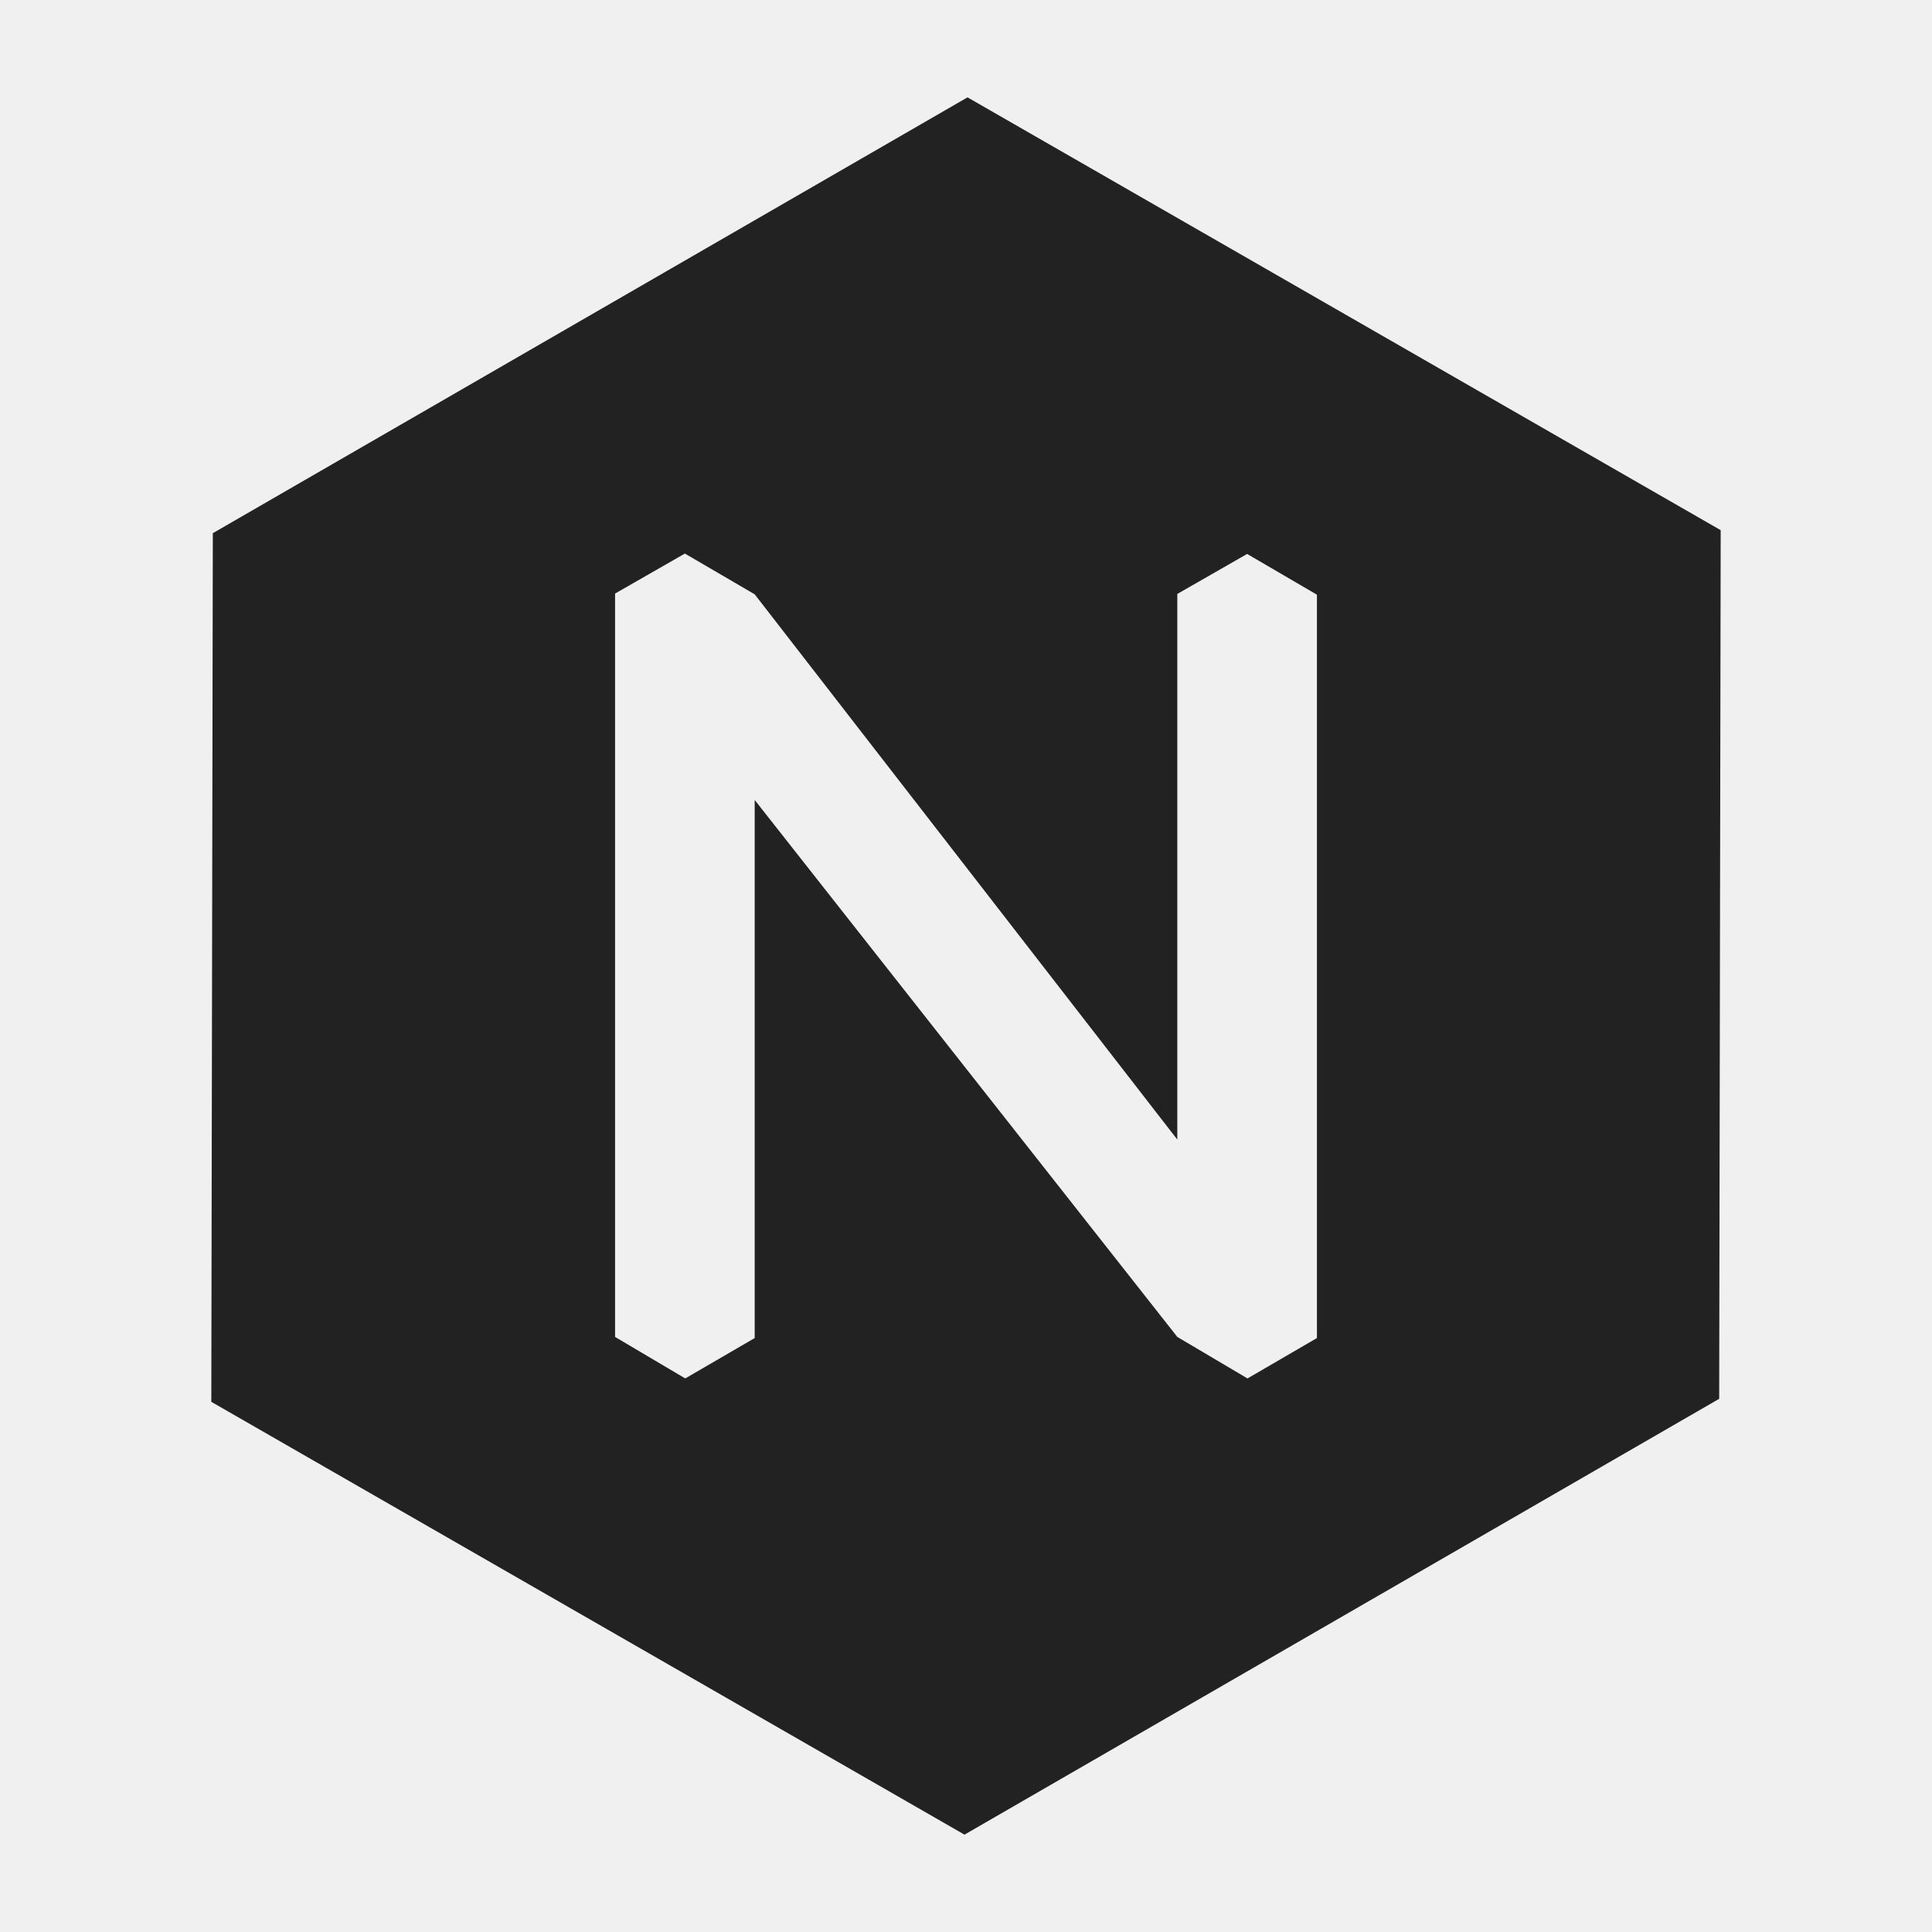
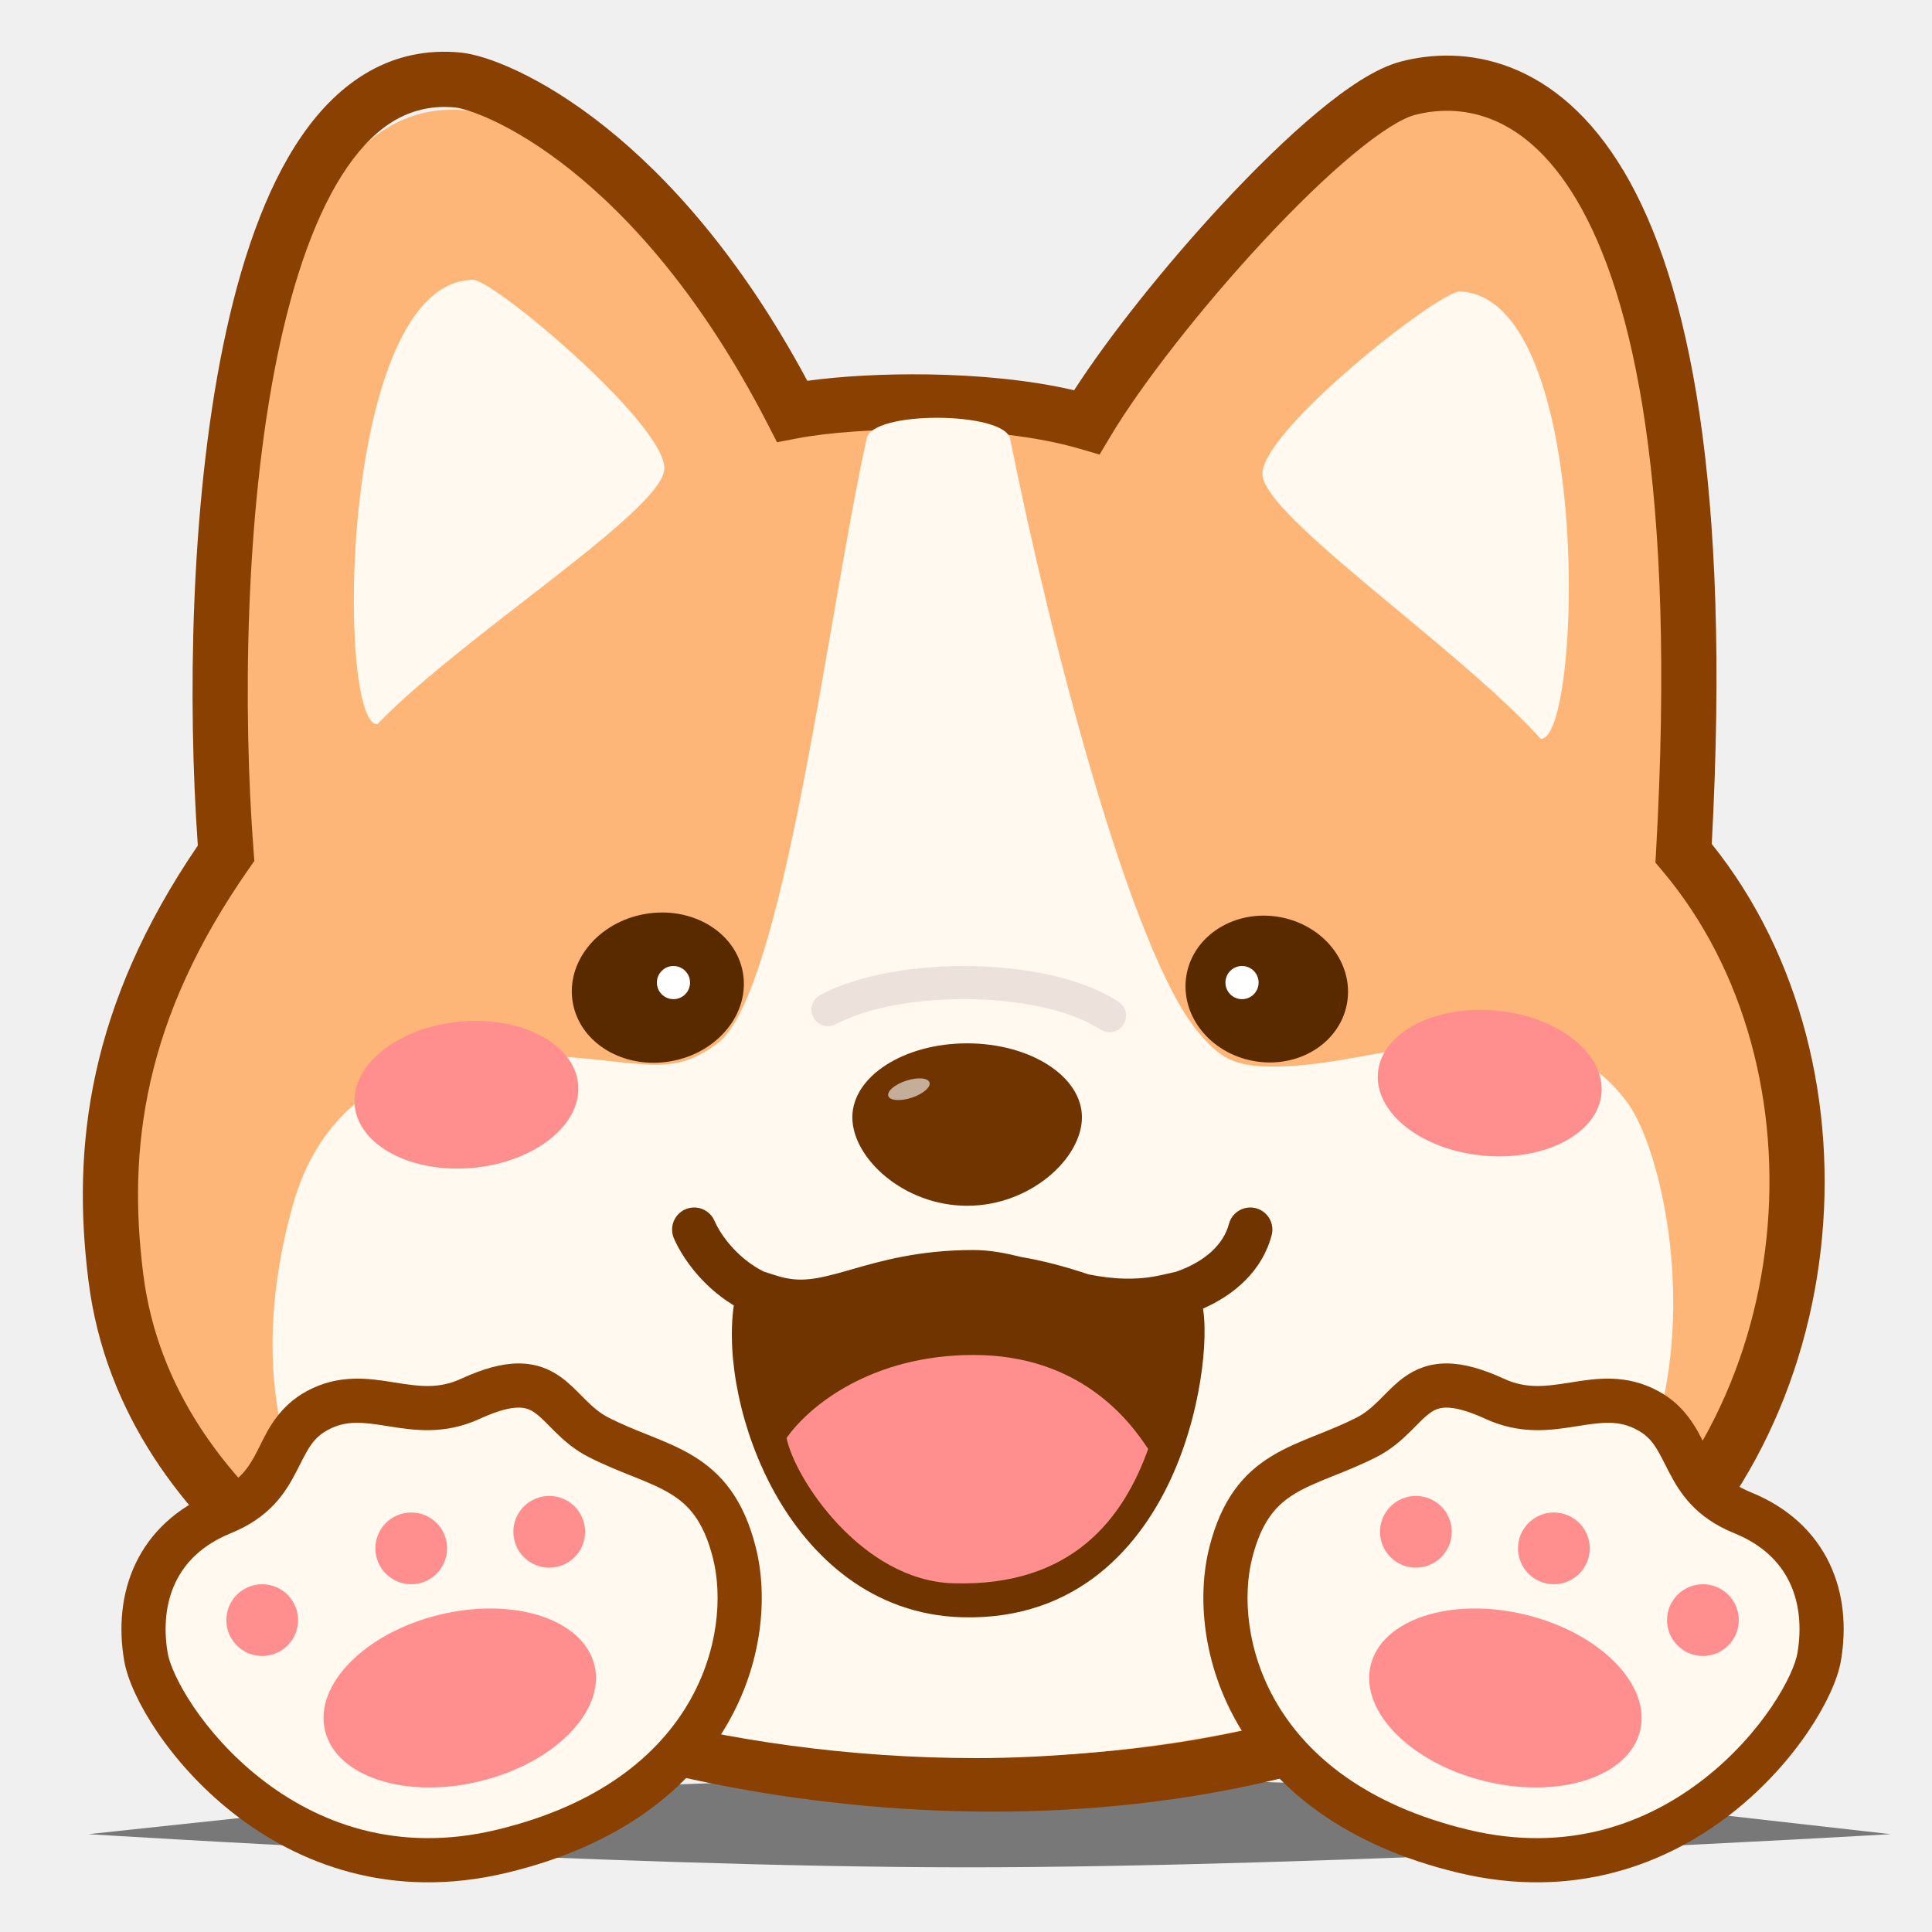
- <svg xmlns="http://www.w3.org/2000/svg" xml:space="preserve" enable-background="new 0 0 512 512" viewBox="0 0 512 512" height="512px" width="512px" y="0px" x="0px" id="NexT" version="1.1">
-   <defs id="defs3388" />
-   <path style="fill:#222222;fill-opacity:1" id="path3384" d="M 256.4,25.8 56.4,141.3 56,371.5 255.6,486.2 455.6,370.7 456,140.5 Z m 92.6,328.8 -18.4,10.7 -18.6,-11 0,0 -112,-142.3 0,142.6 -18.4,10.7 -18.6,-11 0,-197 18.5,-10.6 18.5,10.8 0,0 112,144.5 0,-144.6 18.5,-10.6 18.5,10.8 z" />
+ <svg xmlns="http://www.w3.org/2000/svg" t="1775637426165" class="icon" viewBox="0 0 1024 1024" version="1.1" p-id="1835" width="200" height="200">
+   <path d="M249.622 950.506s156.769-7.835 260.953-8.789c115.759-1.059 300.164 8.789 300.164 8.789l191.318 21.633s-298.897 17.712-491.482 17.578C321.682 989.585 46.811 972.139 46.811 972.139l202.811-21.633z" fill="#000000" opacity=".5" p-id="1836" />
+   <path d="M247.223 58.514c-116.341-11.521-131.116 246.471-119.752 394.992-57.087 81.897-65.998 153.021-57.324 221.567 16.399 129.6 151.575 195.122 216.626 221.693 107.517 43.915 367.952 86.086 552.916-51.244 122.798-91.174 138.196-282.773 46.273-392.016C907.507 71.7 802.099 44.114 747.52 58.514c-39.181 10.337-133.401 120.94-166.766 177.006-47.672-13.932-134.82-13.385-168.229-6.951C342.124 91.312 265.804 60.355 247.223 58.514z" fill="#FEB678" p-id="1837" />
+   <path d="M146.888 189.285c-17.028 83.28-18.204 187.196-12.478 261.819l0.401 5.214-2.996 4.283c-55.84 79.907-64.29 148.43-55.864 214.862 7.715 60.811 43.394 107.28 86.461 142.348 43.116 35.109 92.529 57.847 125.18 71.15 52.909 21.554 144.662 43.069 246.31 41.937 101.587-1.129 211.658-24.848 302.607-92.201 118.038-87.412 133.029-272.285 44.652-377.043l-3.751-4.447 0.328-5.81c10.933-193.246-11.993-294.558-42.054-345.363-14.798-25.012-31.039-37.315-45.539-42.958-14.634-5.696-28.865-5.143-40.366-2.118-6.557 1.726-17.879 8.572-32.982 21.153-14.52 12.104-30.881 28.072-47.259 45.694-32.867 35.36-64.667 76.127-80.949 103.412l-5.796 9.713-10.86-3.166c-22.51-6.562-51.598-9.576-79.694-10.053-28.063-0.474-53.909 1.6-69.641 4.623l-10.758 2.066-5.009-9.743c-34.965-67.994-73.198-109.752-104.401-134.603-31.741-25.284-55.442-32.519-61.036-33.072-22.733-2.247-41.352 8.426-57.356 31.627-16.346 23.698-28.611 58.892-37.151 100.677z m13.066-117.292c19.983-28.965 47.806-47.733 84.319-44.129 13.332 1.317 42.279 12.139 76.385 39.304 33.093 26.358 71.812 68.667 107.233 134.671 17.633-2.434 40.764-3.789 64.843-3.382 25.401 0.43 52.78 2.832 76.566 8.391 18.602-28.818 48.538-66.396 78.807-98.962 16.893-18.172 34.172-35.094 49.962-48.251 15.211-12.674 30.872-23.447 44.266-26.969 16.293-4.289 36.987-5.199 58.424 3.145 21.565 8.397 42.54 25.638 60.106 55.325 34.327 58.017 56.651 165.171 46.399 356.197 94.691 117.865 77.063 318.303-53.342 414.875-97.435 72.154-214.18 96.771-319.696 97.944-105.449 1.173-201.073-21.039-257.674-44.096-33.599-13.689-86.154-37.727-132.614-75.557-46.51-37.873-88.023-90.513-97.011-161.356-9.087-71.621 0.146-146.286 57.929-230.985-5.413-75.858-3.988-179.855 13.365-264.73 8.844-43.268 22.098-82.964 41.732-111.435z" fill="#894000" p-id="1838" />
+   <path d="M380.343 552.96c35.109-26.331 58.514-228.206 78.994-320.366 2.212-15.155 73.143-14.629 76.069 0 20.477 102.4 64.263 274.719 100.937 315.977 11.703 13.166 19.017 18.818 52.663 16.091 54.126-4.389 132.4-37.511 174.08 20.48 19.289 26.838 45.349 138.971-7.314 220.891-71.545 111.291-269.166 125.806-337.92 125.806-136.116 0-258.926-38.034-311.589-80.457S128.731 734.354 155.063 639.269s127.269-80.457 146.286-78.994c42.423 3.262 55.869 10.029 78.994-7.314z" fill="#FFF9F0" p-id="1839" />
+   <path d="M573.449 592.206c0 21.656-27.241 46.879-60.846 46.879-33.602 0-60.843-25.223-60.843-46.879 0-21.656 27.241-39.21 60.843-39.21 33.605 0 60.846 17.554 60.846 39.21z m-210.145 48.742a11.7 11.7 0 0 1 15.375 6.121c2.689 6.241 10.079 17.189 21.876 24.509 1.41 0.875 2.891 1.706 4.441 2.469l6.808 2.142c11.896 3.739 20.825 1.96 36.519-2.504 1.024-0.29 2.066-0.591 3.131-0.895l0.012-0.003c15.553-4.465 35.714-10.249 64.521-10.252 8.739 0 17.42 1.735 25.325 3.71 11.665 1.981 23.081 5.026 34.485 8.83 0.398 0.132 0.802 0.26 1.205 0.386 12.68 2.501 25.296 3.344 38.555 0.351l7.744-1.75c15.038-5.193 25.123-14.245 28.072-25.366a11.703 11.703 0 0 1 22.625 6.004c-5.029 18.947-19.79 31.606-36.381 38.877 0.576 3.523 0.769 7.145 0.819 10.339 0.102 6.211-0.328 13.616-1.363 21.685-2.063 16.1-6.653 35.831-15.067 55.077-16.861 38.558-50.869 78.131-111.897 76.507-47.835-1.273-80.486-31.92-99.392-65.814-18.245-32.712-25.758-71.835-21.782-99.463l-0.723-0.442c-16.428-10.199-26.729-25.158-31.03-35.141a11.703 11.703 0 0 1 6.124-15.378z" fill="#6F3400" p-id="1840" />
+   <path d="M515.982 718.166c-53.64 0-86.9 26.63-99.068 43.982 4.055 20.957 39.497 75.53 88.251 77.028C569.051 841.143 595.702 803.828 608.549 768c-10.143-15.55-36.454-49.834-92.567-49.834z" fill="#FF8F8E" p-id="1841" />
+   <path d="M785.932 612.498c-32.709-3.101-57.596-22.818-55.586-44.041 2.013-21.223 30.158-35.913 62.868-32.815 32.709 3.101 57.596 22.818 55.586 44.041-2.013 21.223-30.158 35.913-62.868 32.815z m-535.043 6.48c32.709-3.101 57.584-22.958 55.556-44.357-2.03-21.396-30.19-36.226-62.9-33.128-32.709 3.101-57.581 22.958-55.553 44.357 2.028 21.396 30.188 36.229 62.897 33.128z" fill="#FF8F8E" p-id="1842" />
+   <path d="M355.571 562.48c24.895-4.406 41.984-25.445 38.169-46.993-3.812-21.545-27.086-35.439-51.978-31.033-24.895 4.406-41.984 25.445-38.169 46.993 3.812 21.545 27.086 35.439 51.978 31.033z m309.087-0.088c-23.493-4.16-39.512-24.623-35.779-45.706 3.73-21.083 25.799-34.804 49.292-30.644 23.493 4.157 39.512 24.62 35.779 45.703-3.73 21.083-25.802 34.804-49.292 30.647z" fill="#592900" p-id="1843" />
+   <path d="M492.649 573.715c0.816 2.484-3.408 6.103-9.435 8.09-6.03 1.984-11.58 1.58-12.396-0.901-0.819-2.484 3.406-6.106 9.435-8.09 6.03-1.984 11.58-1.58 12.396 0.901z" fill="#FFFFFF" opacity=".6" p-id="1844" />
+   <path d="M514.431 529.584c-27.598-0.453-54.635 4.327-71.446 13.286a8.774 8.774 0 1 1-8.256-15.489c20.492-10.922 50.893-15.825 79.989-15.348 29.008 0.474 58.959 6.334 78.172 18.964a8.777 8.777 0 1 1-9.643 14.67c-15.126-9.945-41.127-15.629-68.816-16.083z" fill="#480D21" opacity=".1" p-id="1845" />
+   <path d="M356.949 529.578a8.789 8.789 0 1 0 0-17.578 8.789 8.789 0 0 0 0 17.578z m301.349 0a8.789 8.789 0 1 0 0-17.578 8.789 8.789 0 0 0 0 17.578z" fill="#FFFFFF" p-id="1846" />
+   <path d="M296.059 753.035c-10.401-10.629-18.997-19.412-47.651-6.091-14.57 6.776-27.303 4.731-39.6 2.756-12.297-1.972-24.161-3.877-36.999 3.171-10.304 5.658-14.4 13.9-18.66 22.478-5.287 10.641-10.825 21.797-28.795 29.175-33.245 13.648-43.295 43.186-38.298 72.824 4.994 29.635 69.933 124.475 178.167 98.225 108.237-26.25 127.204-107.698 116.379-150.882-8.376-33.423-25.863-40.504-47.707-49.348-6.381-2.583-13.136-5.316-20.144-8.903-7.165-3.669-12.107-8.716-16.694-13.406z m449.437 0c10.401-10.629 18.997-19.412 47.651-6.091 14.573 6.776 27.303 4.731 39.6 2.756 12.297-1.972 24.158-3.877 36.999 3.171 10.304 5.658 14.4 13.9 18.66 22.478 5.287 10.641 10.828 21.797 28.798 29.175 33.242 13.648 43.292 43.186 38.298 72.824-4.997 29.635-69.936 124.475-178.17 98.225-108.237-26.25-127.204-107.698-116.379-150.882 8.376-33.423 25.863-40.504 47.707-49.348 6.381-2.583 13.136-5.316 20.144-8.903 7.165-3.669 12.107-8.716 16.694-13.406z" fill="#FFF9F0" p-id="1847" />
+   <path d="M312.095 772.307c-7.809-3.956-13.45-9.058-17.888-13.435-1.243-1.229-2.335-2.332-3.327-3.332-2.858-2.891-4.868-4.921-7.273-6.638-2.554-1.829-5.038-2.85-8.736-2.844-4.152 0.006-10.579 1.322-20.726 5.995-18.666 8.596-35.179 5.966-48.011 3.92l-0.644-0.102c-13.318-2.118-22.066-3.218-31.753 2.048-7.548 4.108-10.275 9.476-14.939 18.672-0.521 1.027-1.068 2.104-1.647 3.23-5.857 11.393-14.026 24.365-34.845 32.832-15.076 6.132-24.242 15.483-29.301 26.094-5.149 10.802-6.451 23.78-4.119 37.475 0.922 5.41 5.187 15.837 13.748 28.485 8.365 12.355 20.228 25.925 35.284 37.768 29.948 23.558 72.192 40.117 125.349 27.35 54.591-13.116 85.416-39.614 101.531-67.016 16.323-27.75 18.069-57.259 13.081-76.978-5.032-19.892-13.028-28.333-22.633-34.155-5.296-3.212-11.349-5.77-18.771-8.757l-2.115-0.848-0.026-0.009c-6.715-2.692-14.336-5.749-22.238-9.754z m-67.739-41.516c11.717-5.395 21.639-8.128 30.486-8.139 9.304-0.012 16.472 2.981 22.385 7.212 4.193 2.999 8.087 6.951 11.229 10.141 0.778 0.79 1.513 1.536 2.191 2.206 3.833 3.78 7.437 6.893 12.028 9.219 6.937 3.517 13.616 6.197 20.424 8.929l2.112 0.846c7.332 2.952 15.041 6.135 22.168 10.457 15.249 9.242 26.764 23.028 33.192 48.429 6.469 25.574 3.906 61.422-15.597 94.585-19.713 33.517-56.232 63.491-116.239 77.906-61.446 14.763-110.882-4.643-145.288-31.709-17.121-13.467-30.603-28.871-40.199-43.046-9.397-13.885-15.711-27.546-17.437-37.677-2.955-17.388-1.58-35.439 6.068-51.475 7.736-16.229 21.492-29.52 41.612-37.704 13.546-5.509 18.283-12.978 22.844-21.852 0.5-0.974 1.009-2.001 1.542-3.075 4.424-8.926 10.351-20.895 24.681-28.687 17.113-9.307 33.148-6.747 45.744-4.74l0.863 0.138c13.119 2.086 23.318 3.505 35.19-1.963z m485.107 41.516c7.806-3.956 13.447-9.058 17.885-13.435 1.243-1.229 2.335-2.332 3.327-3.332 2.858-2.891 4.868-4.921 7.273-6.638 2.554-1.829 5.038-2.85 8.736-2.844 4.152 0.006 10.579 1.322 20.726 5.995 18.666 8.596 35.179 5.966 48.008 3.92l0.65-0.102c13.315-2.118 22.063-3.218 31.75 2.048 7.551 4.108 10.275 9.476 14.939 18.672l0.026 0.05c0.515 1.012 1.05 2.071 1.621 3.18 5.857 11.393 14.026 24.365 34.842 32.832 15.079 6.132 24.245 15.483 29.304 26.094 5.152 10.802 6.451 23.78 4.119 37.475-0.922 5.41-5.184 15.837-13.745 28.485-8.368 12.355-20.231 25.925-35.287 37.768-29.945 23.558-72.192 40.117-125.349 27.35-54.591-13.116-85.416-39.614-101.531-67.016-16.32-27.75-18.069-57.259-13.081-76.978 5.032-19.892 13.028-28.333 22.633-34.155 5.296-3.212 11.349-5.77 18.771-8.757l2.142-0.857c6.715-2.692 14.336-5.749 22.241-9.754z m67.736-41.516c-11.715-5.395-21.639-8.128-30.486-8.139-9.301-0.012-16.469 2.981-22.385 7.212-4.193 2.999-8.084 6.951-11.229 10.141-0.778 0.79-1.513 1.536-2.191 2.206-3.833 3.78-7.437 6.893-12.028 9.219-6.937 3.517-13.616 6.197-20.424 8.929l-2.112 0.846c-7.332 2.952-15.038 6.135-22.168 10.457-15.249 9.242-26.764 23.028-33.192 48.429-6.469 25.574-3.906 61.422 15.6 94.585 19.711 33.517 56.229 63.491 116.239 77.906 61.446 14.763 110.879-4.643 145.285-31.709 17.121-13.467 30.6-28.871 40.196-43.046 9.4-13.885 15.714-27.546 17.44-37.677 2.958-17.388 1.58-35.439-6.068-51.475-7.736-16.229-21.492-29.52-41.612-37.704-13.549-5.509-18.28-12.978-22.844-21.852-0.5-0.974-1.009-2.001-1.542-3.075-4.421-8.926-10.351-20.895-24.681-28.687-17.113-9.307-33.145-6.747-45.744-4.74l-0.863 0.138c-13.119 2.086-23.318 3.505-35.19-1.963z" fill="#894000" p-id="1848" />
+   <path d="M291.109 830.903a19.017 19.017 0 1 1 0-38.034 19.017 19.017 0 0 1 0 38.034z m459.337 0a19.017 19.017 0 1 0 0-38.034 19.017 19.017 0 0 0 0 38.034z m92.16-10.24a19.017 19.017 0 1 1-38.034 0 19.017 19.017 0 0 1 38.034 0zM217.966 839.68a19.017 19.017 0 1 1 0-38.034 19.017 19.017 0 0 1 0 38.034z m703.634 19.017a19.017 19.017 0 1 1-38.034 0 19.017 19.017 0 0 1 38.034 0zM138.971 877.714a19.017 19.017 0 1 1 0-38.034 19.017 19.017 0 0 1 0 38.034z m730.308 39.629c-5.933 24.371-42.71 36.346-82.142 26.747-39.433-9.602-66.586-37.142-60.653-61.513 5.933-24.371 42.71-36.346 82.142-26.747 39.43 9.599 66.586 37.139 60.653 61.513z m-614.862 26.747c-39.433 9.599-76.209-2.376-82.142-26.747-5.933-24.374 21.223-51.914 60.653-61.513 39.433-9.599 76.209 2.376 82.142 26.747 5.933 24.371-21.22 51.911-60.653 61.513z" fill="#FF8F8E" p-id="1849" />
+   <path d="M200.014 383.824c-21.917 1.123-20.656-234.958 50.896-235.514 11.776 0.693 103.617 78.175 101.154 100.782-1.404 12.902-36.217 39.892-74.123 69.281-28.532 22.118-58.819 45.597-77.926 65.451z m616.565 7.753c21.864 1.864 28.59-234.124-42.897-237.1-11.794 0.293-106.206 74.62-104.509 97.3 0.968 12.94 34.848 41.095 71.739 71.747 27.768 23.075 57.239 47.563 75.668 68.052z" fill="#FFF9F0" p-id="1850" />
</svg>
